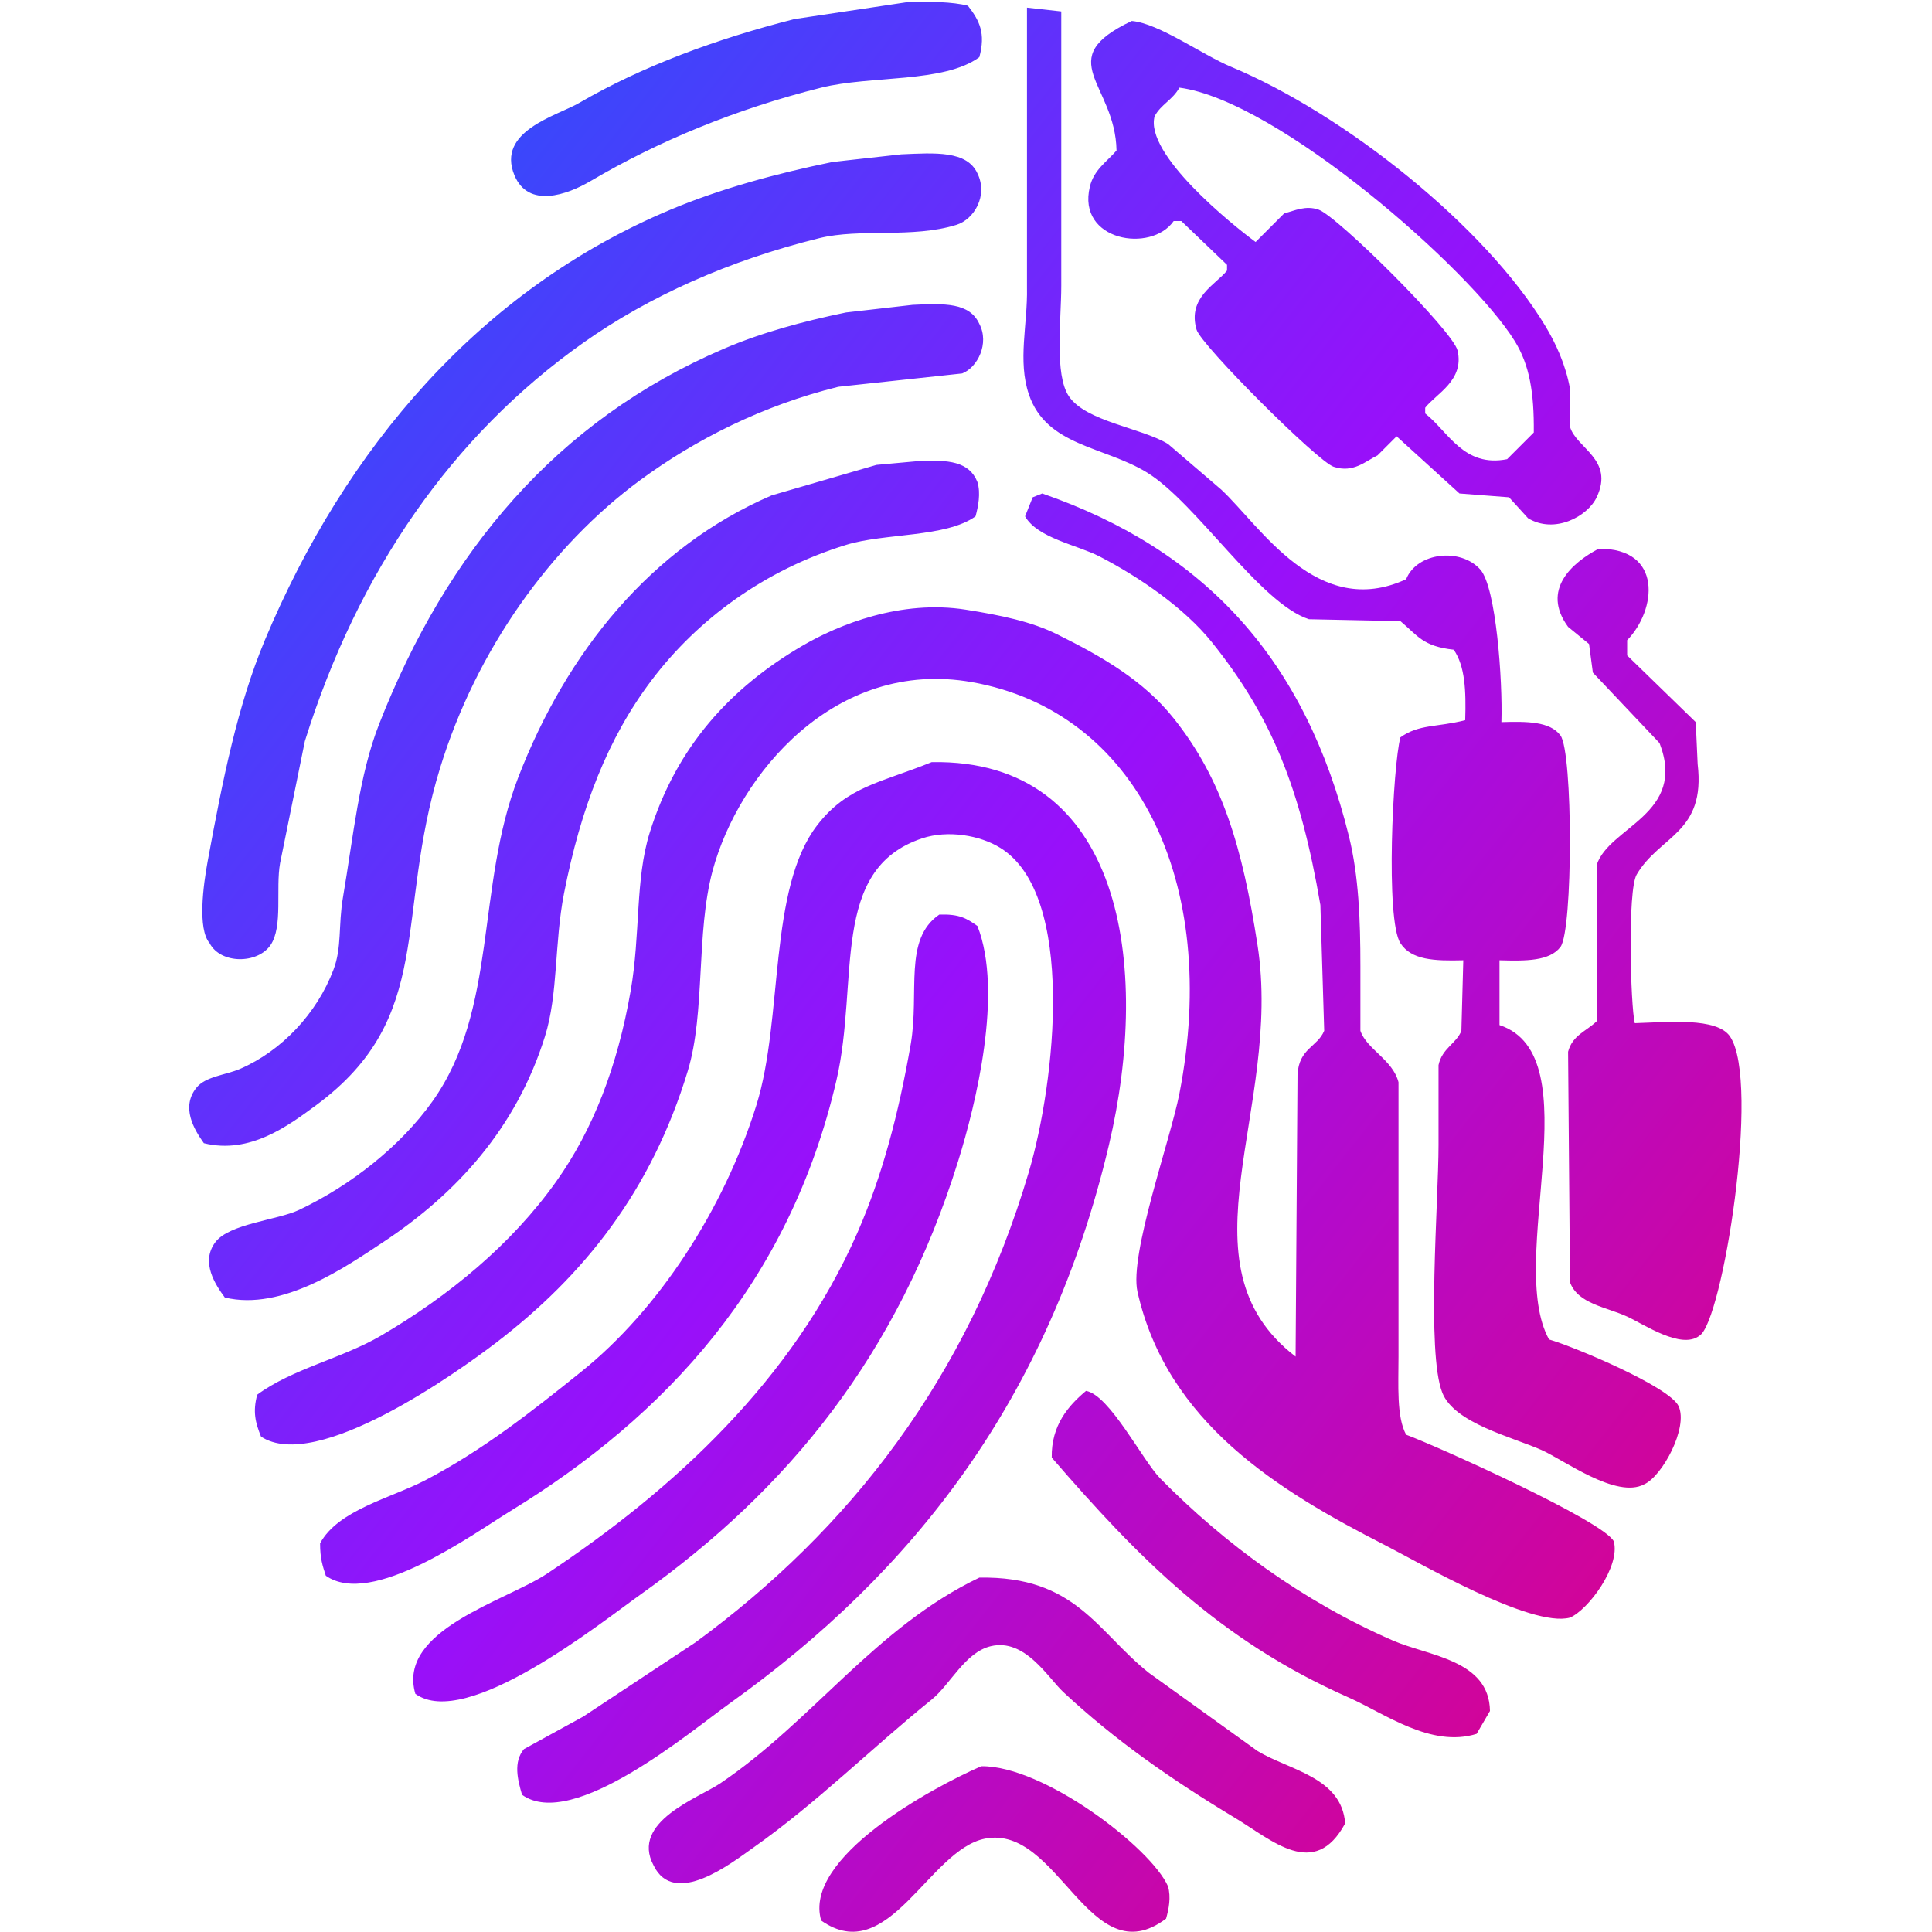
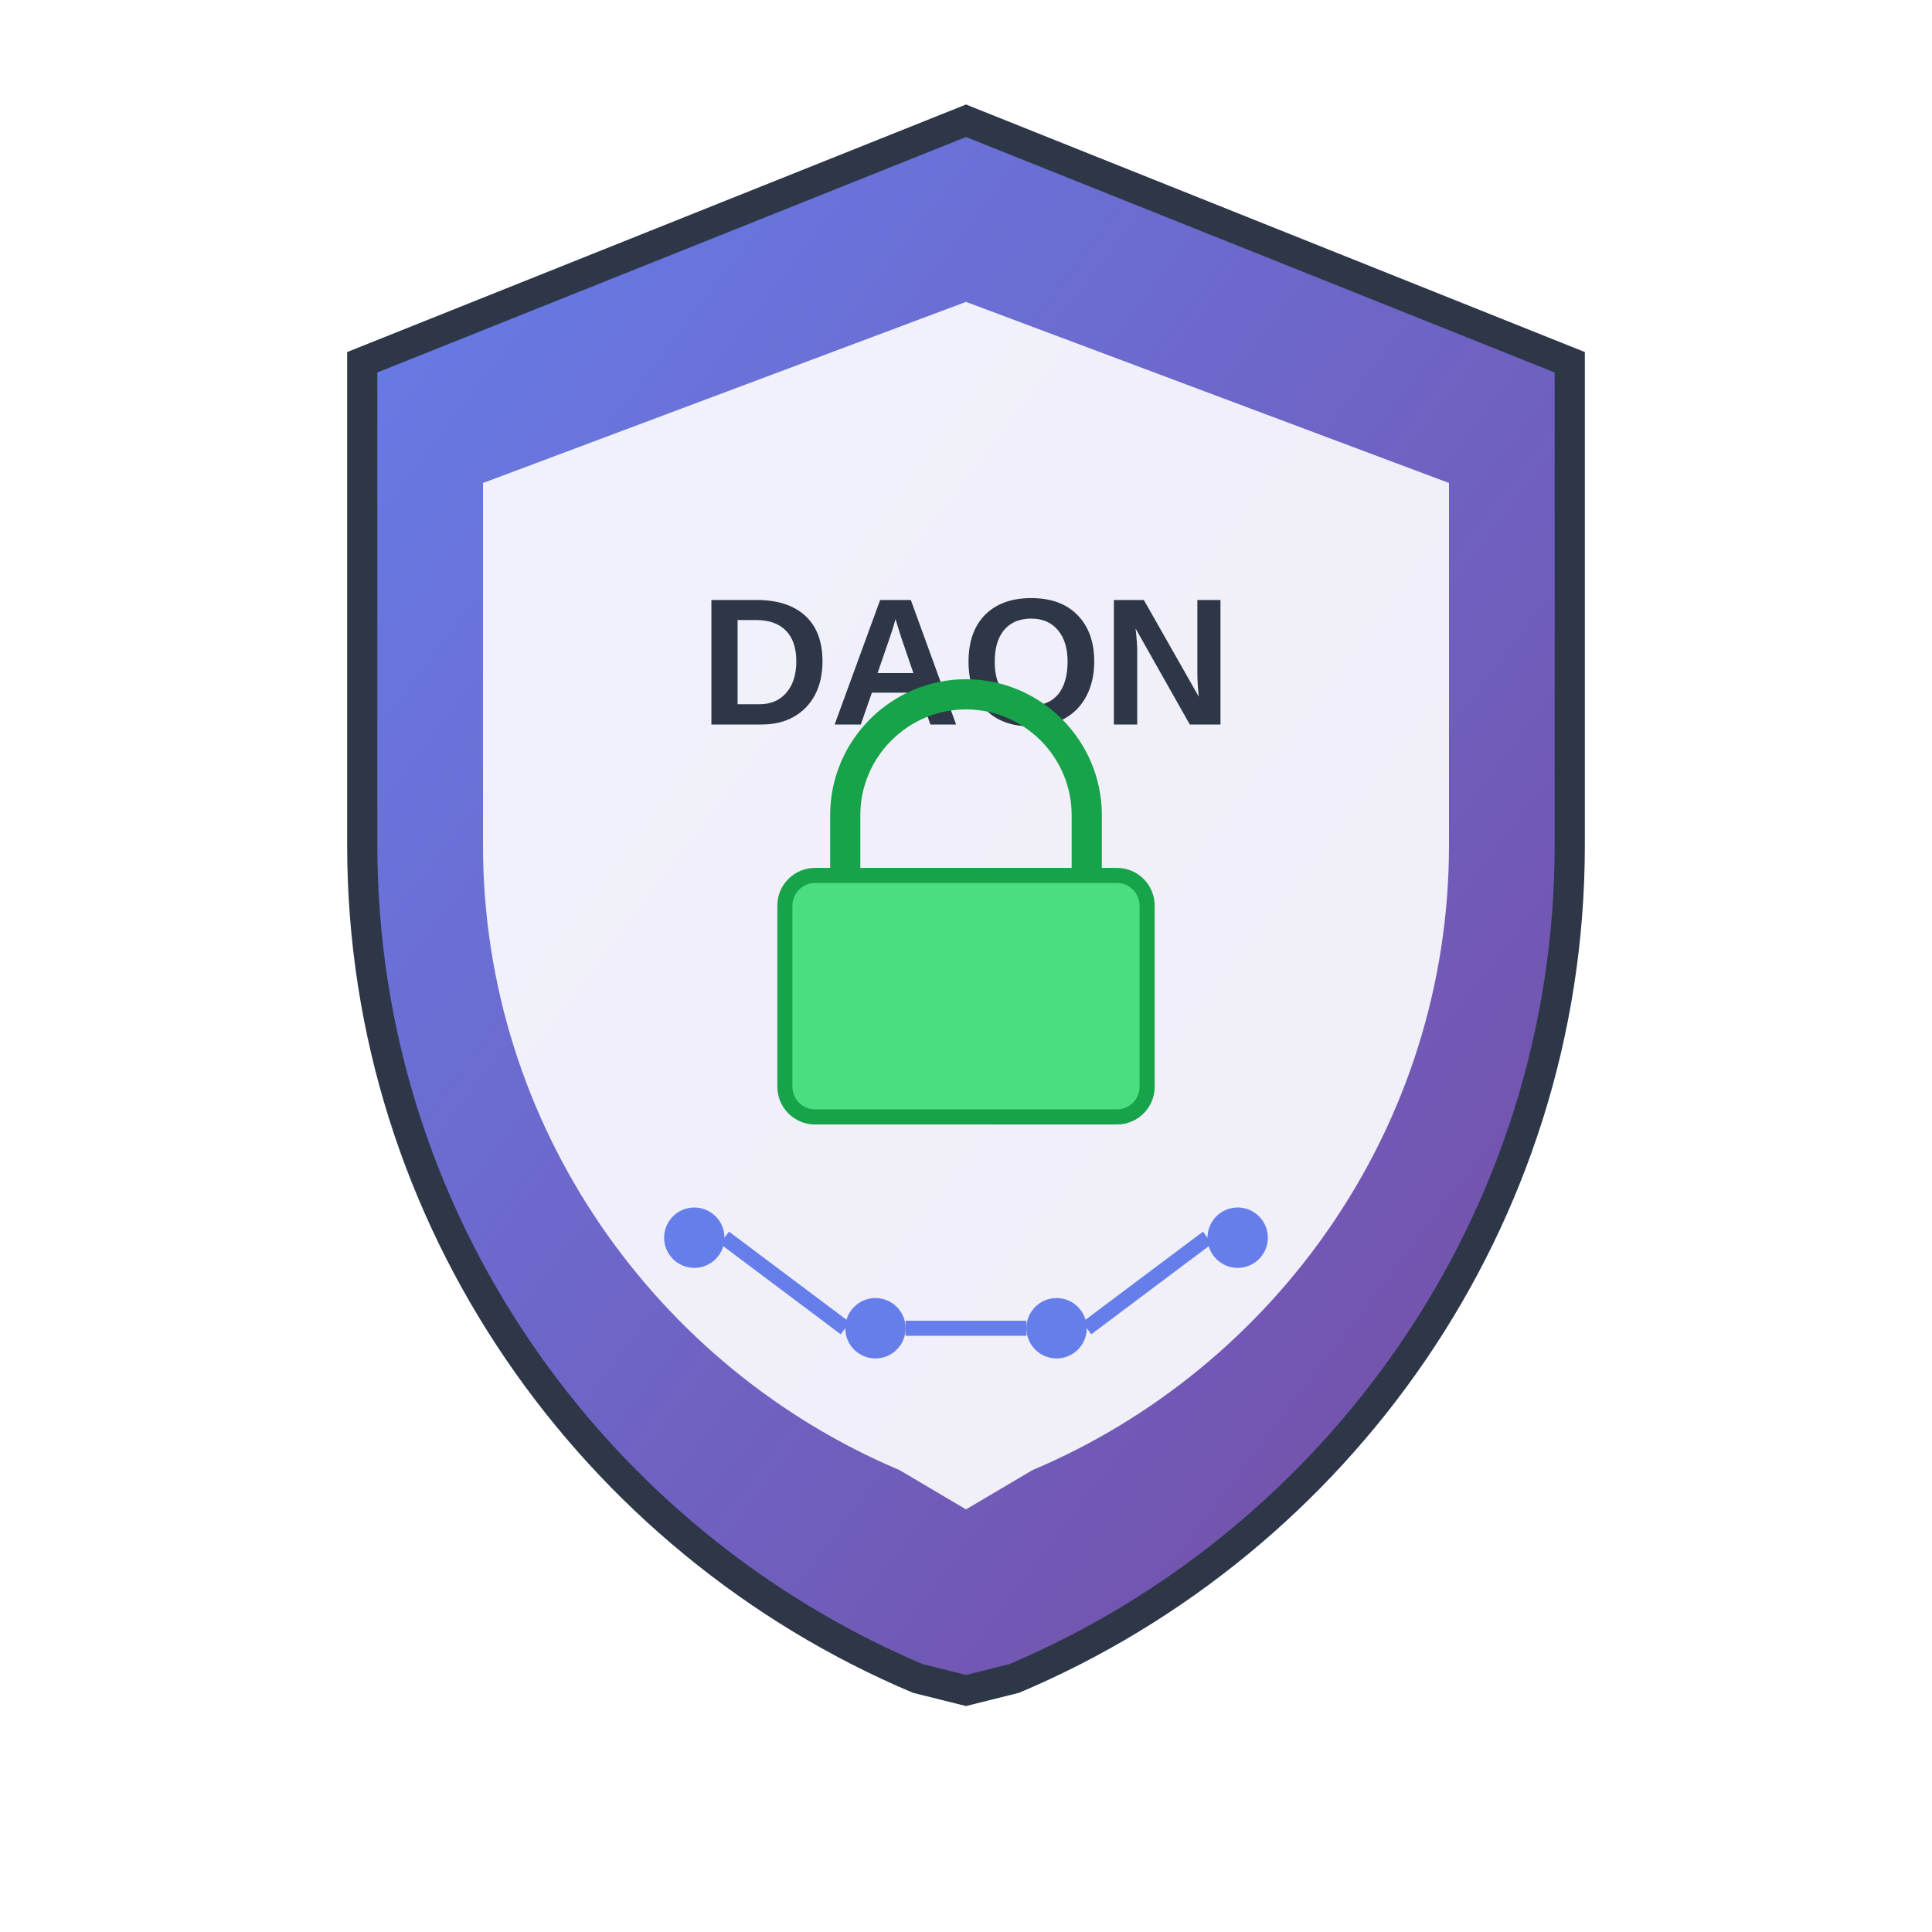
- <svg xmlns="http://www.w3.org/2000/svg" viewBox="0 0 1014 1014" width="1014" height="1014" role="img" aria-labelledby="daon-mark-grad-sq-title">
+ <svg xmlns="http://www.w3.org/2000/svg" viewBox="0 0 128 128">
+   <path d="M64 8L24 24v32c0 24.8 15.3 46.1 36.8 55.2L64 112l3.2-0.8C88.7 102.1 104 80.8 104 56V24L64 8z" fill="url(#gradient)" stroke="#2d3748" stroke-width="2" />
+   <path d="M64 20L32 32v24c0 18.6 11.5 34.6 27.6 41.4L64 100l4.4-2.6C84.5 90.6 96 74.6 96 56V32L64 20z" fill="rgba(255,255,255,0.9)" />
+   <text x="64" y="48" text-anchor="middle" font-family="Arial, sans-serif" font-weight="bold" font-size="12" fill="#2d3748">DAON</text>
+   <rect x="52" y="58" width="24" height="16" rx="2" fill="#4ade80" stroke="#16a34a" stroke-width="1" />
+   <path d="M56 58v-4c0-4.4 3.6-8 8-8s8 3.6 8 8v4" fill="none" stroke="#16a34a" stroke-width="2" />
+   <circle cx="46" cy="82" r="2" fill="#667eea" />
+   <circle cx="58" cy="88" r="2" fill="#667eea" />
+   <circle cx="70" cy="88" r="2" fill="#667eea" />
+   <circle cx="82" cy="82" r="2" fill="#667eea" />
+   <line x1="48" y1="82" x2="56" y2="88" stroke="#667eea" stroke-width="1" />
+   <line x1="60" y1="88" x2="68" y2="88" stroke="#667eea" stroke-width="1" />
+   <line x1="72" y1="88" x2="80" y2="82" stroke="#667eea" stroke-width="1" />
  <defs>
-     <linearGradient id="daonMarkGradient" x1="0" y1="0" x2="1" y2="1">
-       <stop offset="0%" stop-color="#155DFC" />
-       <stop offset="50%" stop-color="#9810FA" />
-       <stop offset="100%" stop-color="#E60076" />
+     <linearGradient id="gradient" x1="0%" y1="0%" x2="100%" y2="100%">
+       <stop offset="0%" style="stop-color:#667eea;stop-opacity:1" />
+       <stop offset="100%" style="stop-color:#764ba2;stop-opacity:1" />
    </linearGradient>
  </defs>
-   <g transform="translate(99,0)">
-     <path fill="url(#daonMarkGradient)" fill-rule="evenodd" d="M378,1 C388.9,0.8 400.9,0.9 409,3 C415.1,10.8 418.4,17.4 415,30 C396.3,43.7 358,39.5 332,46 C286.9,57.3 246.3,74.2 211,95 C198.6,102.3 178.3,109.5 171,92 C161.4,68.7 193.3,60.8 205,54 C237.8,34.9 276.9,20.4 318,10 C338,7 358,4 378,1 ZM440,4 C446,4.7 452,5.3 458,6 C458,54 458,102 458,150 C458,167.8 454.3,196.6 462,208 C471,221.3 500,224.5 514,233 C523.3,241 532.7,249 542,257 C562.5,276.1 592.5,325.5 639,304 C644.7,289.8 667.7,287.3 678,299 C686.2,308.4 689.7,357 689,379 C702.4,378.6 714.5,378.6 720,386 C726.6,394.9 726.6,488.2 720,497 C714.3,504.5 701.7,504.4 688,504 C688,515.3 688,526.7 688,538 C736.7,554.1 691.2,661.7 714,703 C727.4,706.9 777.2,727.8 782,738 C787.2,749.3 773.4,774.8 764,779 C749.4,786.9 721.6,766.1 710,761 C694.3,754.1 664.3,746.9 658,731 C649.6,710 656,630.2 656,601 C656,587 656,573 656,559 C657.9,550.1 665.4,547.7 668,541 C668.3,528.7 668.7,516.3 669,504 C653.8,504.4 641.7,503.9 636,495 C628.1,482.9 632,401.7 636,387 C645.8,380 654.9,381.8 670,378 C670.5,362.2 669.9,349.7 664,341 C647.7,339.2 645.2,333.7 636,326 C620,325.7 604,325.3 588,325 C562.2,316.6 529,264 503,248 C480.5,234.2 450.2,234.2 441,207 C435,189.3 440.4,170.3 440,151 C440,102 440,53 440,4 ZM495,11 C509.2,12.2 532.1,28.8 547,35 C606.9,60 680.6,118.9 712,171 C717.6,180.3 722.7,191.3 725,204 C725,210.7 725,217.3 725,224 C728.3,235.3 748.4,241.1 739,261 C734.2,271.1 716.9,280.4 703,272 C699.7,268.3 696.3,264.7 693,261 C684.3,260.3 675.7,259.7 667,259 C656,249 645,239 634,229 C630.7,232.3 627.3,235.7 624,239 C617.6,242.1 611.3,248.4 601,245 C592.6,242.3 531.4,181.2 529,173 C524.1,156.1 539.2,149.3 545,142 C545,141 545,140 545,139 C537,131.3 529,123.7 521,116 C519.7,116 518.3,116 517,116 C505.2,133 466.1,126.5 473,98 C475.1,89.1 481.9,84.9 487,79 C486.4,43.9 452.6,31.1 495,11 ZM520,46 C516.4,52.5 510.3,54.8 507,61 C501.6,80.8 547.6,117.9 560,127 C565,122 570,117 575,112 C580.7,110.5 586.2,107.7 593,110 C602.9,113.4 663.7,173.8 666,184 C669.6,199.7 654.8,206.6 649,214 C649,215 649,216 649,217 C661.2,226.6 669.2,245.5 692,241 C696.7,236.3 701.3,231.7 706,227 C706.2,206.1 703.8,191.6 696,179 C672.9,141.5 571.6,52.7 520,46 ZM374,81 C391.8,80.2 408.5,79 414,91 C419.7,102.6 412.3,115.1 403,118 C379.8,125.2 352.4,119.7 331,125 C283.9,136.6 241.6,155.5 207,180 C138.4,228.6 88.9,299.8 61,389 C56.7,410.3 52.3,431.7 48,453 C45.6,466.5 49.6,486.3 43,496 C36.2,506 16.8,506.1 11,495 C4.6,487.5 7.7,464.5 10,452 C17.9,409.1 25.6,370.5 40,336 C82.1,235.4 153,151.9 253,110 C279,99.1 308.2,91.1 338,85 C350,83.7 362,82.3 374,81 ZM380,160 C396.8,159.2 409.9,158.8 415,170 C420.4,180.3 414,192.9 406,196 C384.3,198.3 362.7,200.7 341,203 C301.2,212.8 266,230.7 237,252 C190.1,286.5 151,341.1 132,403 C107.9,481.3 129.6,533.7 67,580 C52.6,590.6 32.3,606 8,600 C2.7,592.6-4,581.1 4,571 C8.8,564.9 19.3,564.3 27,561 C48.9,551.5 67.3,531.9 76,509 C80.5,497.3 78.5,485.7 81,471 C86.5,438.8 89.4,407 100,380 C135.4,289.6 193.2,220.6 281,183 C300.6,174.6 322.3,168.7 345,164 C356.7,162.7 368.3,161.3 380,160 ZM383,242 C398.8,241.2 409.7,242.2 414,253 C415.8,258.9 414.4,265.9 413,271 C397.4,282.2 365.3,279.7 345,286 C302.2,299.2 267.2,325 243,357 C220,387.4 205.8,424.1 197,469 C191.9,495.3 194,521.7 187,544 C171.9,592.3 140.4,626.6 102,652 C82.9,664.6 49.3,688.3 19,681 C14.2,674.5 6.1,662.5 14,652 C21.3,642.2 46.6,640.4 58,635 C85.2,622.1 111.3,601.5 128,578 C162.4,529.6 150.7,465.8 173,408 C198.4,342.3 242.6,287.3 306,260 C324.3,254.7 342.7,249.3 361,244 C368.3,243.3 375.7,242.7 383,242 ZM448,259 C533.7,288.7 586.2,346.4 609,439 C614.1,459.7 615,482.7 615,507 C615,518.3 615,529.7 615,541 C618.3,550.7 632,556.2 635,568 C635,616 635,664 635,712 C635,726.9 633.9,743.6 639,753 C655,758.9 742.9,798.4 748,809 C751.5,822.1 734.7,844.8 725,849 C704.6,854.5 644.9,819.6 628,811 C571.8,782.3 513.5,746.7 498,678 C493.6,658.5 515.2,598.5 520,574 C541.7,462.5 497.2,373.2 411,358 C339.4,345.4 288.7,406.3 275,457 C266.2,489.8 271.3,531.3 262,562 C242.9,625 207.5,669.5 161,705 C141.5,719.9 67.1,773.2 38,754 C35,746.6 33.6,740.9 36,732 C54.4,718.4 80.7,712.9 101,701 C136.7,680.1 169.5,653.1 193,620 C212.3,592.8 225.1,559.7 232,520 C237.2,490.3 234.3,461.7 242,437 C256.1,391.8 284.4,361 322,339 C341.3,327.7 374,314.6 408,320 C426.2,322.9 442.4,326.2 456,333 C479.8,344.8 501.3,357.3 517,377 C542.6,409.1 553.1,444.8 561,496 C574.4,582.3 517.7,663.5 581,712 C581,711.3 581,710.7 581,710 C581.3,661.3 581.7,612.7 582,564 C582.8,550.1 592.4,549.6 596,541 C595.3,519 594.7,497 594,475 C583.4,413.1 568.2,375.9 537,337 C522.6,319.1 499.1,302.9 478,292 C466.3,286 445.5,282.4 439,271 C440.3,267.7 441.7,264.3 443,261 C444.7,260.3 446.3,259.7 448,259 ZM740,288 C774,287.6 770.4,320.3 755,336 C755,338.7 755,341.3 755,344 C767,355.7 779,367.3 791,379 C791.3,386.3 791.7,393.7 792,401 C796.3,437.4 772.1,438.4 760,459 C755.1,467.3 756.8,528.1 759,537 C776.1,536.5 802.1,533.8 809,544 C825.2,568 804.9,694 793,701 C783.5,708.5 763.9,695.1 755,691 C744.2,686 729.2,684.4 725,673 C724.7,632.7 724.3,592.3 724,552 C726.3,543.3 733.5,541.3 739,536 C739,508.7 739,481.3 739,454 C745.4,433.9 786.5,427.4 772,390 C760.3,377.7 748.7,365.3 737,353 C736.3,348 735.7,343 735,338 C731.3,335 727.7,332 724,329 C709.7,309.5 726.2,295.3 740,288 ZM390,400 C490.3,398.2 505.3,506.7 483,601 C451.5,734.4 380.1,825.4 284,894 C263.7,908.5 201.6,961.1 175,942 C172.7,934.2 170.3,924.8 176,918 C186.3,912.3 196.7,906.7 207,901 C226.7,888 246.3,875 266,862 C346.9,802.7 409,723.3 441,615 C454.9,567.9 465.8,469.6 426,445 C415.4,438.4 398.5,435.5 385,440 C336.2,456.2 352.1,514.8 340,567 C315.3,673.3 250.3,743.2 169,793 C148.8,805.4 96.1,843.9 72,827 C70.3,821.7 69,818.1 69,810 C78.4,792.5 106.3,786.2 124,777 C154.2,761.3 180.5,740.5 206,720 C246.4,687.6 280.9,635 298,580 C312.2,534.5 304.1,466.4 330,433 C345.8,412.6 363.4,410.8 390,400 ZM394,480 C404.7,479.7 408.3,482 414,486 C427.7,520.9 413,580 404,609 C372.4,710.9 314.8,781.7 237,837 C216.2,851.8 145.7,908.3 119,889 C109.2,855.5 166.4,840.3 188,826 C254.9,781.6 317.2,724.1 351,647 C364,617.2 372.6,584.8 379,548 C383.7,520.6 375,493 394,480 ZM471,730 C483.4,732.2 500.6,766.4 510,776 C543.8,810.3 584.8,840.4 632,861 C650.8,869.2 682.6,871.1 683,898 C680.7,902 678.3,906 676,910 C652.1,917.5 627.7,899.3 609,891 C540.8,860.9 498.3,817.4 453,765 C452.7,748 461.8,737.7 471,730 ZM415,828 C465.7,827.1 476.8,856.4 504,878 C523,891.7 542,905.3 561,919 C577.3,929 605.2,932.6 607,957 C590.9,986.9 568.7,965.8 549,954 C516,934.1 486.2,913.4 459,888 C451,880.5 438.9,859.7 421,864 C407.5,867.2 399.7,884.2 390,892 C358.4,917.5 329.8,946.2 296,970 C284.8,977.9 254.8,1001.4 244,979 C231.8,956.2 267.7,943.6 279,936 C327.7,903.1 360.5,854.1 415,828 ZM416,927 C448.8,926.6 505.1,969.8 514,990 C515.7,995.7 514.4,1002.1 513,1007 C472.8,1037.2 456.7,957.4 418,965 C388.5,970.8 367.3,1032.9 332,1008 C322.3,975.2 389.6,938.5 416,927 Z" />
-   </g>
</svg>
